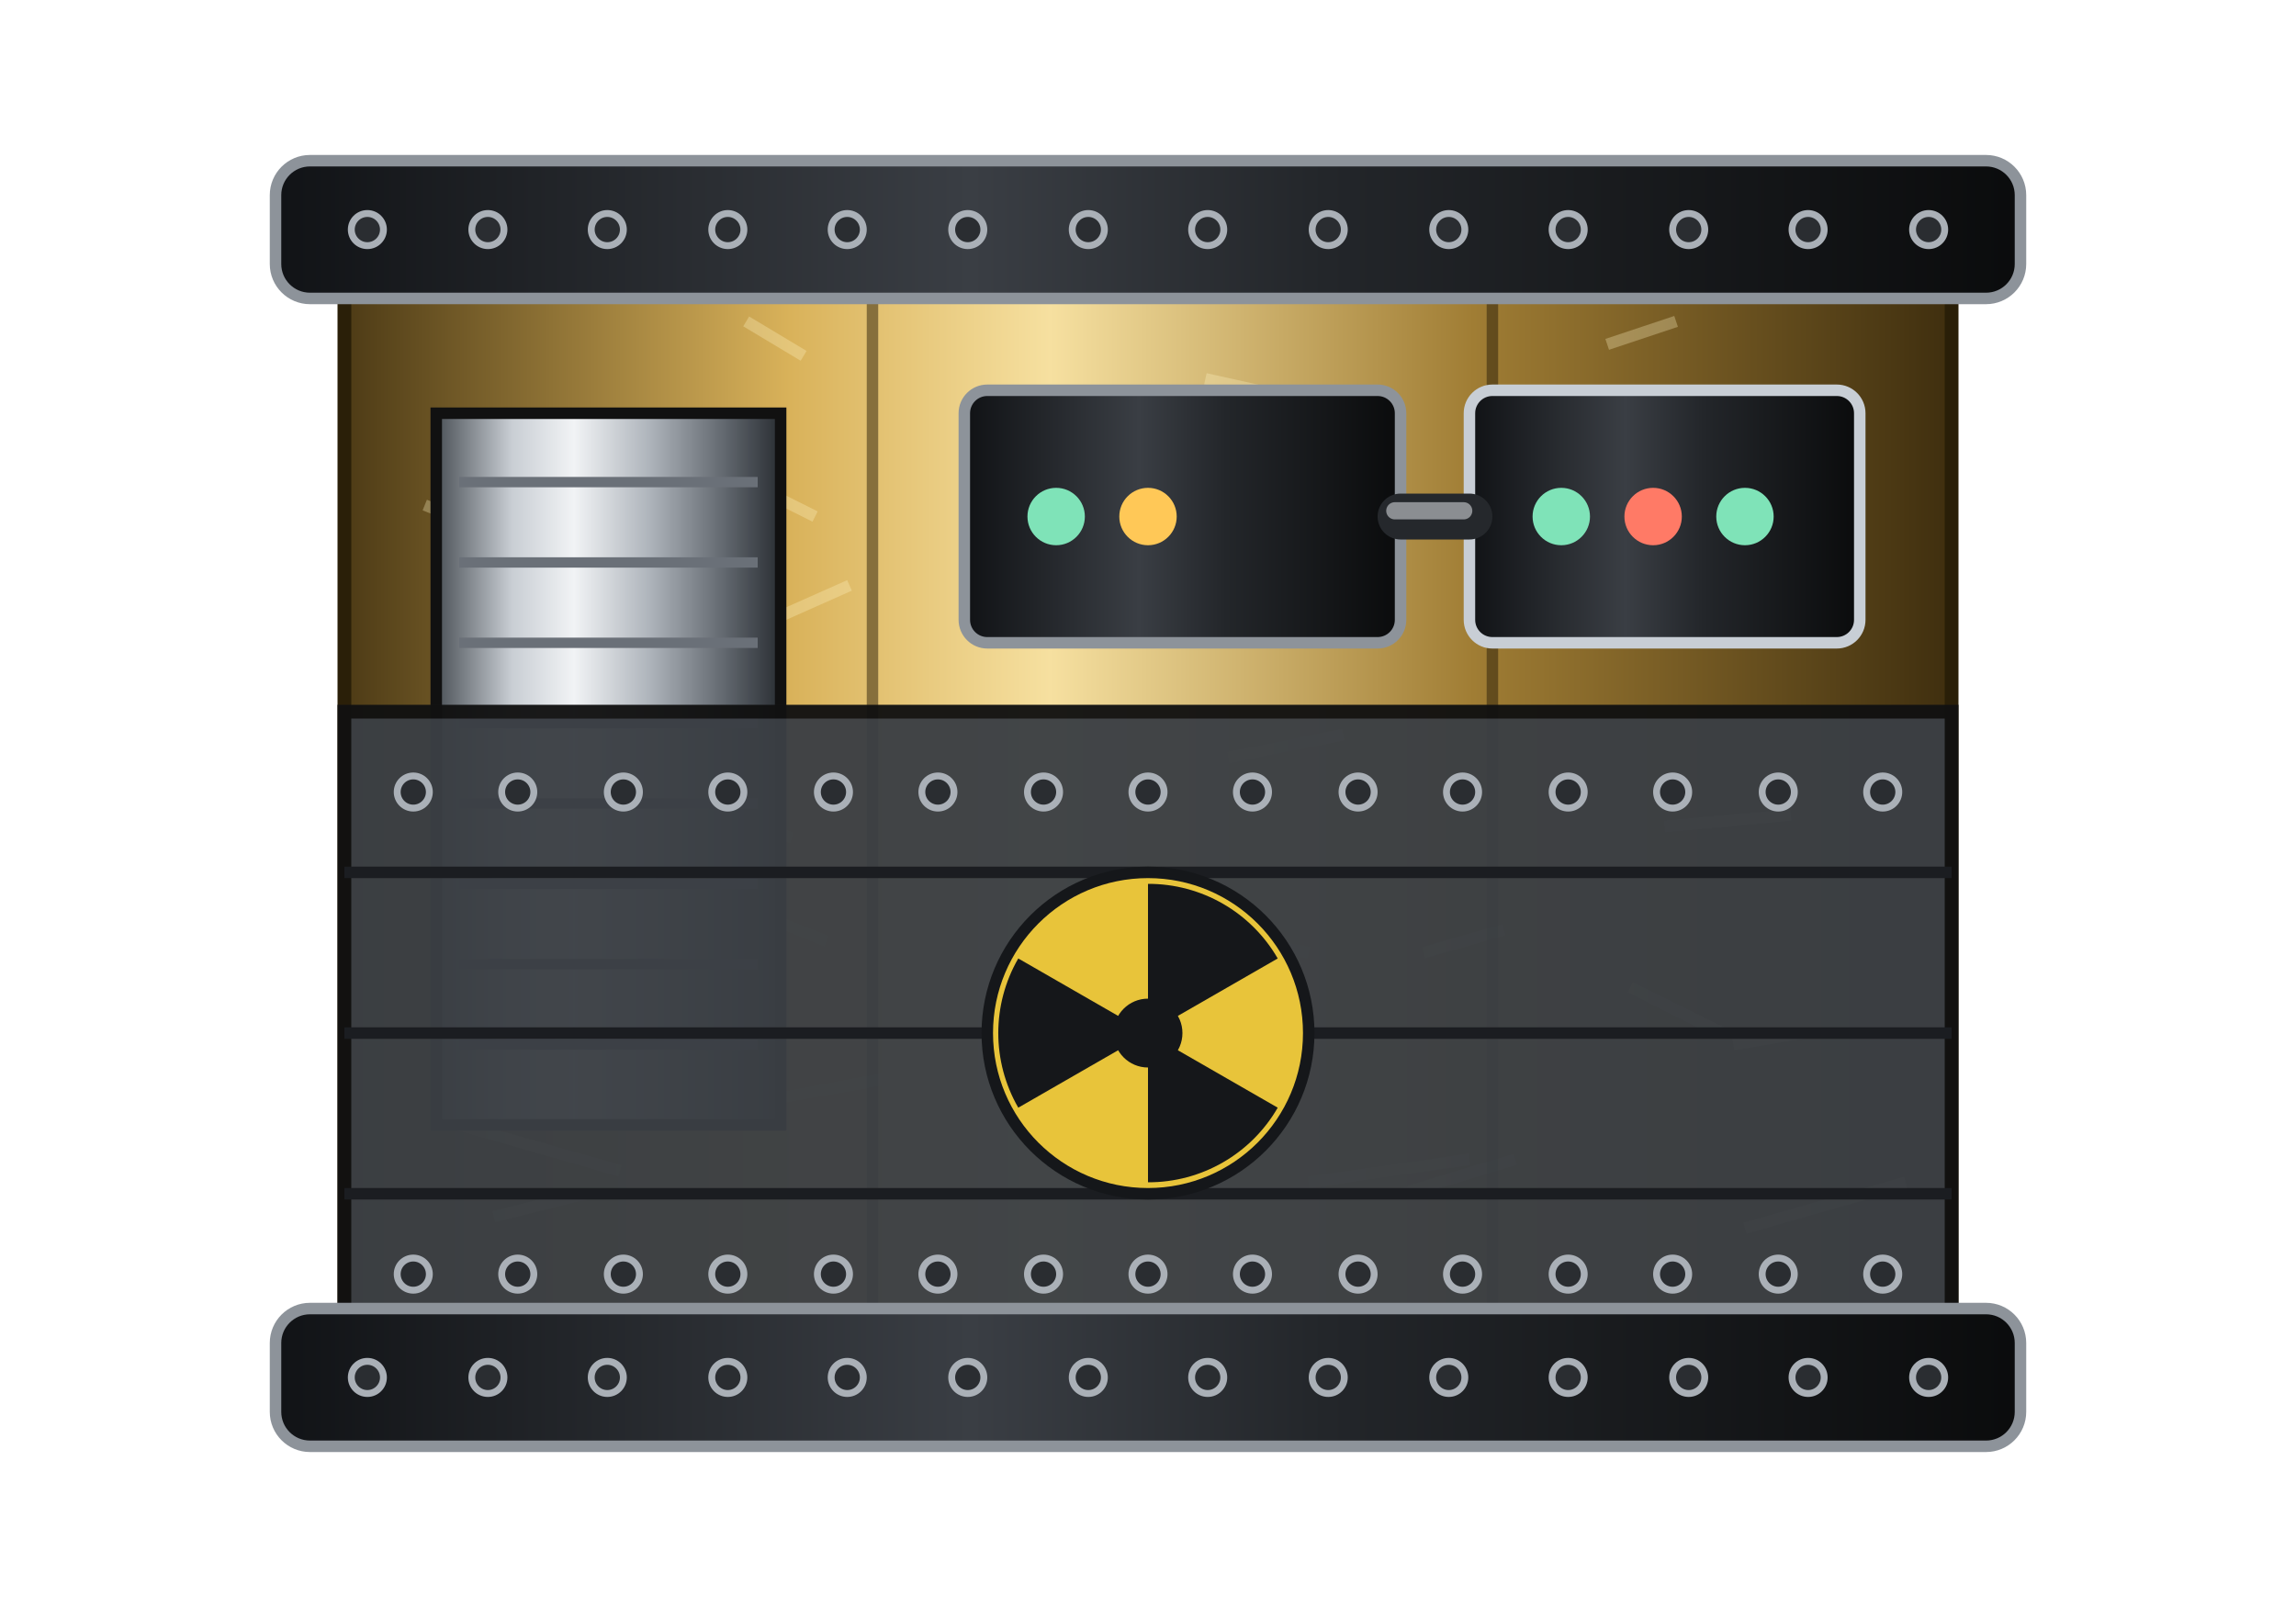
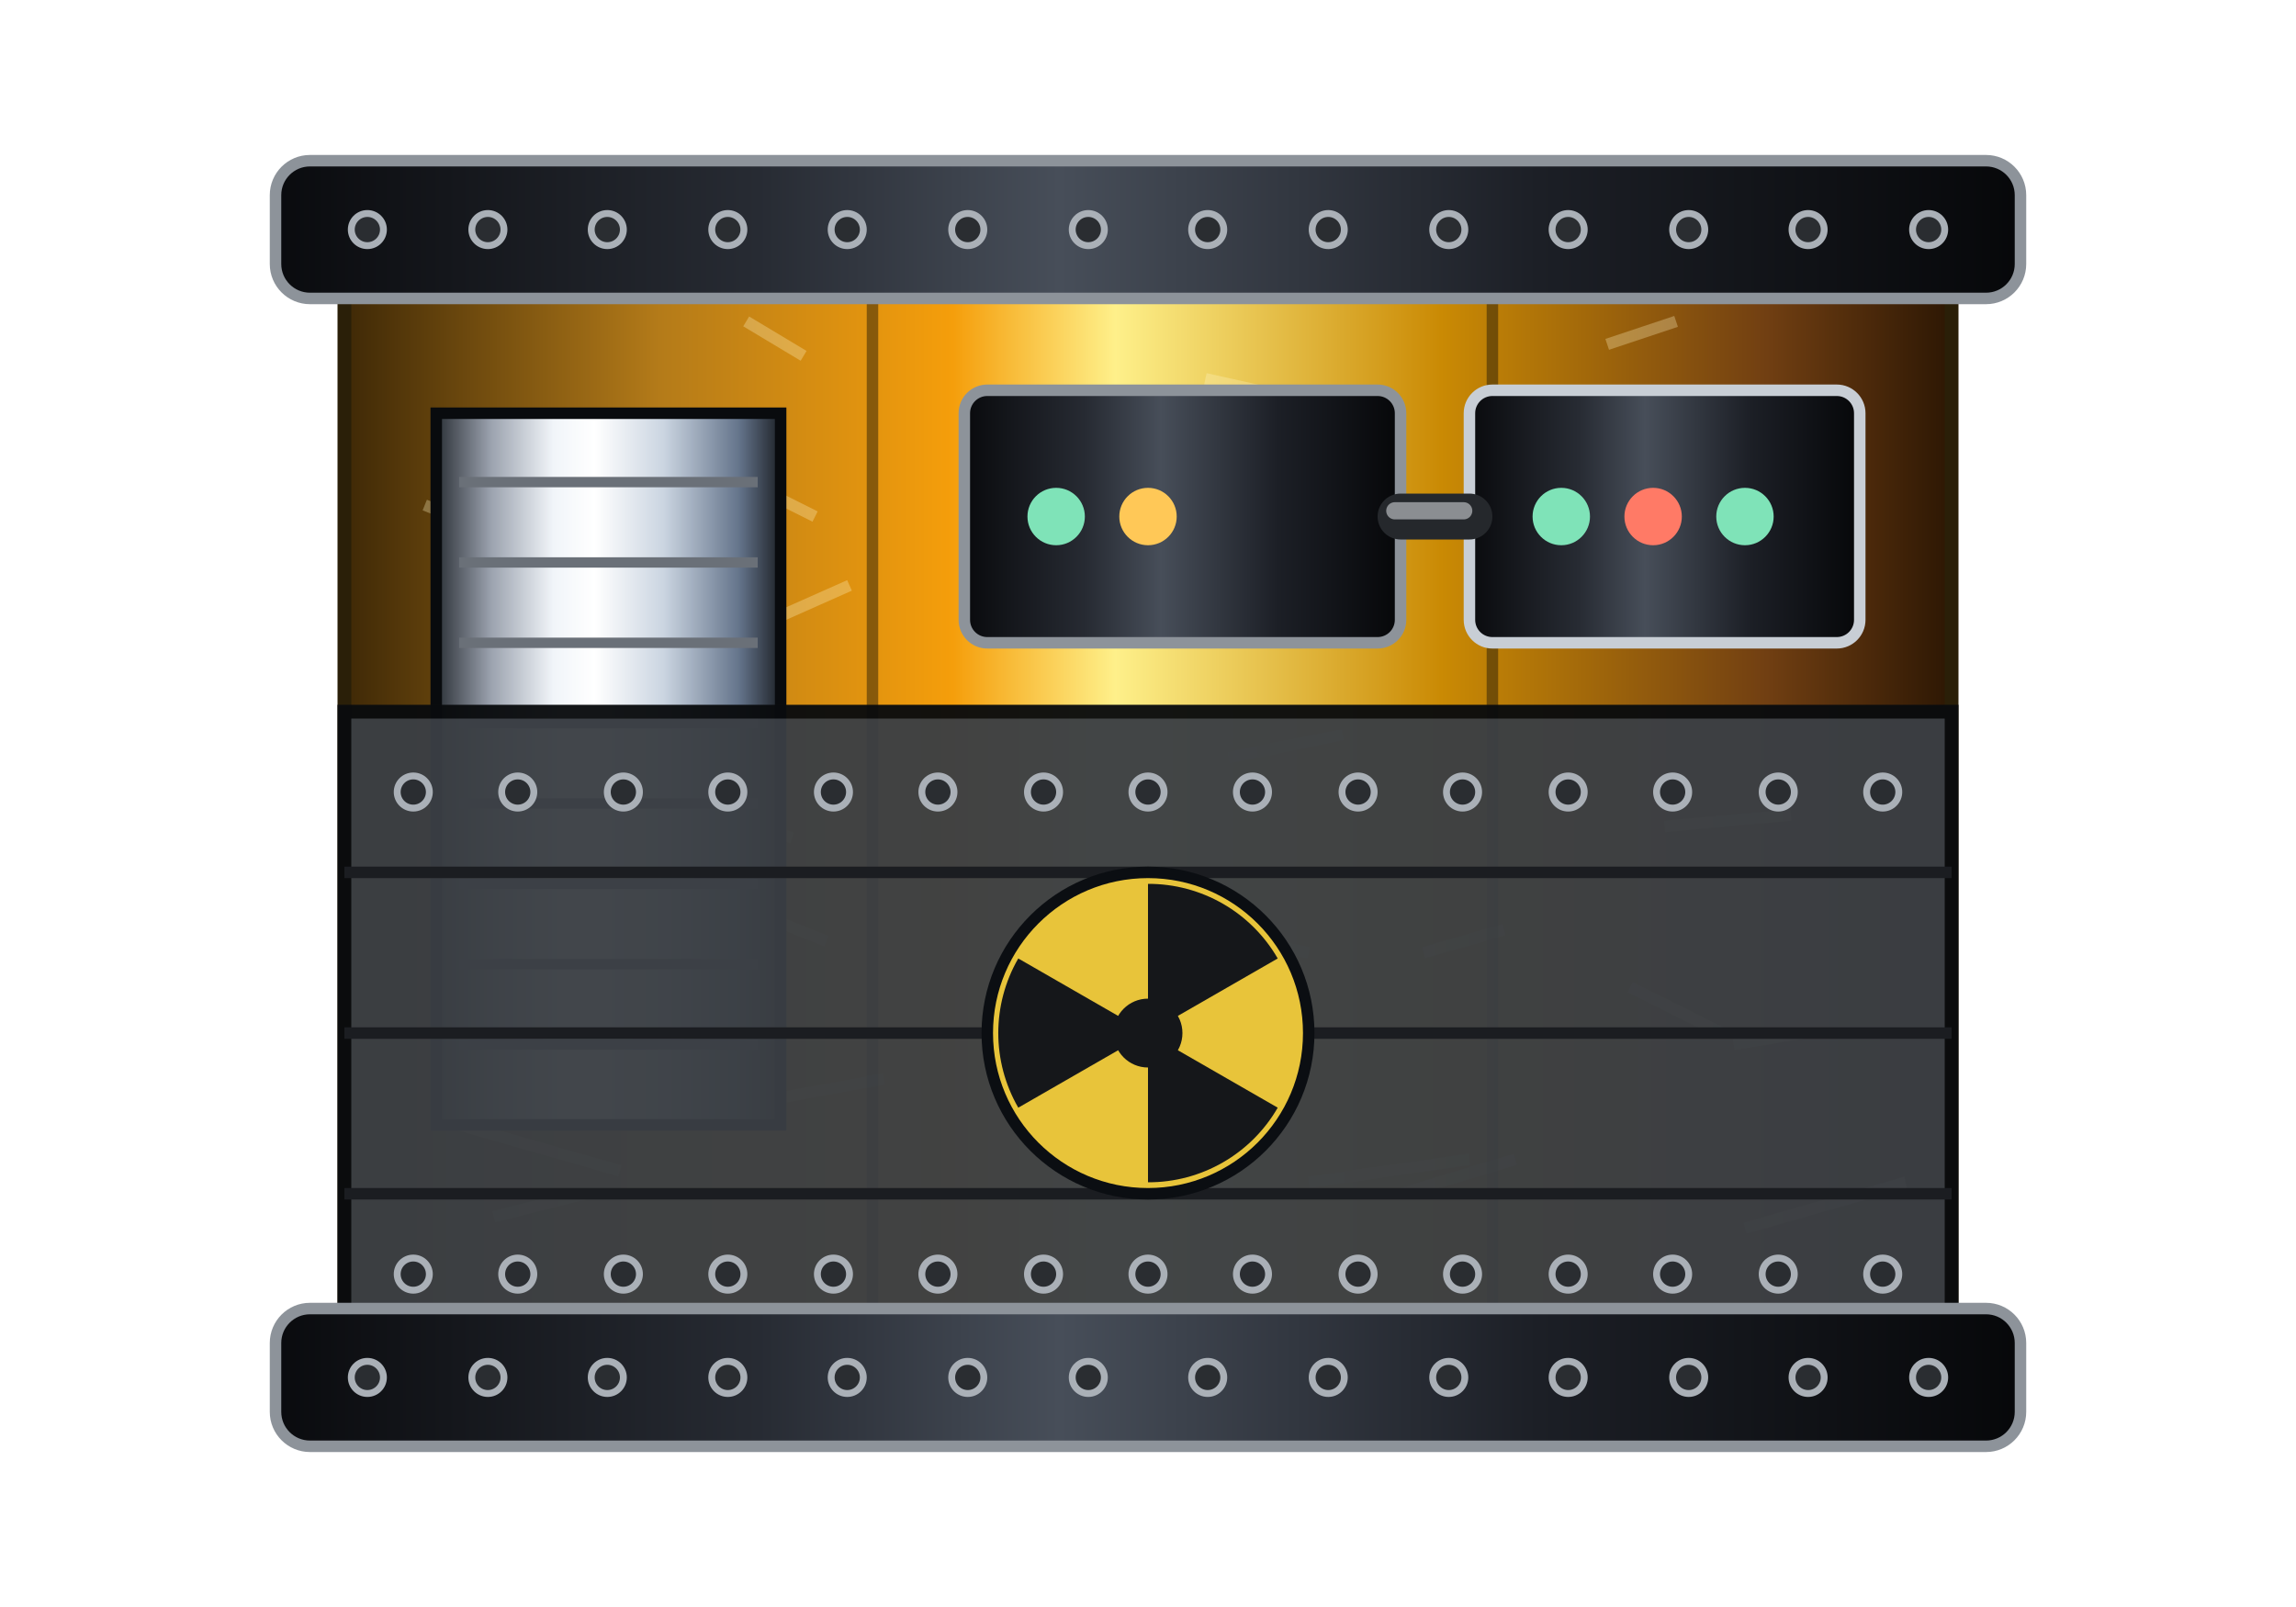
<svg xmlns="http://www.w3.org/2000/svg" viewBox="0 0 200 140" width="200" height="140">
  <defs>
    <linearGradient id="gM" x1="0" x2="1">
-       <stop offset="0" stop-color="#1b1d21" />
-       <stop offset="0.3" stop-color="#7d838b" />
-       <stop offset="0.45" stop-color="#c3c8ce" />
-       <stop offset="0.7" stop-color="#5b6067" />
-       <stop offset="1" stop-color="#17191c" />
+       <stop offset="0" stop-color="#0f1115" />
+       <stop offset="0.18" stop-color="#4b525c" />
+       <stop offset="0.34" stop-color="#b8c0ca" />
+       <stop offset="0.44" stop-color="#eef2f6" />
+       <stop offset="0.56" stop-color="#8b939e" />
+       <stop offset="0.82" stop-color="#353a42" />
+       <stop offset="1" stop-color="#0b0d10" />
    </linearGradient>
    <linearGradient id="gW" x1="0" x2="1">
-       <stop offset="0" stop-color="#4c5258" />
-       <stop offset="0.22" stop-color="#c9ced4" />
-       <stop offset="0.4" stop-color="#f1f3f5" />
-       <stop offset="0.62" stop-color="#aeb4bb" />
-       <stop offset="0.85" stop-color="#5d636a" />
-       <stop offset="1" stop-color="#2a2e33" />
+       <stop offset="0" stop-color="#2c3138" />
+       <stop offset="0.16" stop-color="#9ca3af" />
+       <stop offset="0.34" stop-color="#f1f5f9" />
+       <stop offset="0.46" stop-color="#ffffff" />
+       <stop offset="0.66" stop-color="#cbd5e1" />
+       <stop offset="0.88" stop-color="#64748b" />
+       <stop offset="1" stop-color="#1e2228" />
    </linearGradient>
    <linearGradient id="gG" x1="0" x2="1">
-       <stop offset="0" stop-color="#4a3814" />
-       <stop offset="0.28" stop-color="#d9b25a" />
-       <stop offset="0.44" stop-color="#f6e0a0" />
-       <stop offset="0.7" stop-color="#a07d34" />
-       <stop offset="1" stop-color="#3d2d0e" />
+       <stop offset="0" stop-color="#3b2606" />
+       <stop offset="0.2" stop-color="#b47b19" />
+       <stop offset="0.38" stop-color="#f59e0b" />
+       <stop offset="0.48" stop-color="#fef08a" />
+       <stop offset="0.68" stop-color="#ca8a04" />
+       <stop offset="0.88" stop-color="#713f12" />
+       <stop offset="1" stop-color="#291503" />
    </linearGradient>
    <linearGradient id="gRd" x1="0" x2="1">
-       <stop offset="0" stop-color="#4a0808" />
-       <stop offset="0.3" stop-color="#cf3326" />
-       <stop offset="0.45" stop-color="#ff6e59" />
-       <stop offset="0.7" stop-color="#a21c15" />
-       <stop offset="1" stop-color="#3a0606" />
+       <stop offset="0" stop-color="#360505" />
+       <stop offset="0.25" stop-color="#b91c1c" />
+       <stop offset="0.44" stop-color="#f87171" />
+       <stop offset="0.68" stop-color="#991b1b" />
+       <stop offset="1" stop-color="#260303" />
    </linearGradient>
    <linearGradient id="gD" x1="0" x2="1">
-       <stop offset="0" stop-color="#101215" />
-       <stop offset="0.4" stop-color="#3a3e44" />
-       <stop offset="0.6" stop-color="#23262a" />
-       <stop offset="1" stop-color="#0a0b0c" />
+       <stop offset="0" stop-color="#090a0d" />
+       <stop offset="0.28" stop-color="#272b33" />
+       <stop offset="0.45" stop-color="#474e59" />
+       <stop offset="0.72" stop-color="#1c1f26" />
+       <stop offset="1" stop-color="#060709" />
    </linearGradient>
    <linearGradient id="gP" x1="0" x2="1">
-       <stop offset="0" stop-color="#1a1e24" />
-       <stop offset="0.28" stop-color="#7f8a98" />
-       <stop offset="0.42" stop-color="#c2ccd8" />
-       <stop offset="0.7" stop-color="#566070" />
-       <stop offset="1" stop-color="#151920" />
+       <stop offset="0" stop-color="#0e1218" />
+       <stop offset="0.24" stop-color="#64748b" />
+       <stop offset="0.42" stop-color="#cbd5e1" />
+       <stop offset="0.52" stop-color="#f1f5f9" />
+       <stop offset="0.74" stop-color="#475569" />
+       <stop offset="1" stop-color="#0b0e13" />
    </linearGradient>
    <radialGradient id="gI" cx=".5" cy=".35" r=".7">
-       <stop offset="0" stop-color="#2a2d32" />
-       <stop offset="1" stop-color="#050506" />
+       <stop offset="0" stop-color="#1e2229" />
+       <stop offset="0.7" stop-color="#090a0d" />
+       <stop offset="1" stop-color="#020203" />
    </radialGradient>
    <linearGradient id="gSh" x1="0" y1="0" x2="0" y2="1">
      <stop offset="0" stop-color="#000" stop-opacity=".6" />
      <stop offset="1" stop-color="#000" stop-opacity="0" />
    </linearGradient>
-     <linearGradient id="gCell" x1="0" y1="0" x2="0" y2="1">
-       <stop offset="0" stop-color="#2f5cb8" />
-       <stop offset=".5" stop-color="#173a82" />
-       <stop offset="1" stop-color="#0e2866" />
+     <linearGradient id="gCell" x1="0" y1="0" x2="1" y2="1">
+       <stop offset="0" stop-color="#1e40af" />
+       <stop offset=".35" stop-color="#172554" />
+       <stop offset=".7" stop-color="#0f172a" />
+       <stop offset="1" stop-color="#060b19" />
    </linearGradient>
-     <radialGradient id="gDish" cx=".35" cy=".4" r=".8">
-       <stop offset="0" stop-color="#fafbfc" />
-       <stop offset="1" stop-color="#9aa1a9" />
+     <radialGradient id="gDish" cx=".34" cy=".36" r=".78">
+       <stop offset="0" stop-color="#ffffff" />
+       <stop offset="0.55" stop-color="#cbd5e1" />
+       <stop offset="0.88" stop-color="#64748b" />
+       <stop offset="1" stop-color="#334155" />
    </radialGradient>
  </defs>
  <rect x="30" y="20" width="140" height="100" rx="3" fill="url(#gG)" stroke="#2a1f08" stroke-width="1.2" />
  <path d="M43 106 l8 -2" stroke="#fff3c4" stroke-opacity=".3" />
  <path d="M40 98 l14 4" stroke="#fff3c4" stroke-opacity=".3" />
  <path d="M107 66 l10 -2" stroke="#fff3c4" stroke-opacity=".3" />
  <path d="M65 55 l9 -4" stroke="#fff3c4" stroke-opacity=".3" />
  <path d="M140 30 l6 -2" stroke="#fff3c4" stroke-opacity=".3" />
  <path d="M94 85 l8 1" stroke="#fff3c4" stroke-opacity=".3" />
  <path d="M65 28 l5 3" stroke="#fff3c4" stroke-opacity=".3" />
  <path d="M66 96 l11 -2" stroke="#fff3c4" stroke-opacity=".3" />
  <path d="M37 44 l10 4" stroke="#fff3c4" stroke-opacity=".3" />
  <path d="M63 41 l8 4" stroke="#fff3c4" stroke-opacity=".3" />
  <path d="M84 53 l8 -1" stroke="#fff3c4" stroke-opacity=".3" />
  <path d="M93 90 l14 4" stroke="#fff3c4" stroke-opacity=".3" />
  <path d="M109 82 l5 1" stroke="#fff3c4" stroke-opacity=".3" />
  <path d="M92 38 l12 -4" stroke="#fff3c4" stroke-opacity=".3" />
  <path d="M142 86 l8 4" stroke="#fff3c4" stroke-opacity=".3" />
  <path d="M105 33 l9 2" stroke="#fff3c4" stroke-opacity=".3" />
  <path d="M58 66 l10 -4" stroke="#fff3c4" stroke-opacity=".3" />
  <path d="M143 39 l9 -4" stroke="#fff3c4" stroke-opacity=".3" />
  <path d="M124 83 l7 -2" stroke="#fff3c4" stroke-opacity=".3" />
  <path d="M145 72 l11 -1" stroke="#fff3c4" stroke-opacity=".3" />
  <path d="M60 70 l9 3" stroke="#fff3c4" stroke-opacity=".3" />
  <path d="M122 104 l10 -3" stroke="#fff3c4" stroke-opacity=".3" />
  <path d="M62 78 l10 4" stroke="#fff3c4" stroke-opacity=".3" />
  <path d="M114 103 l14 -2" stroke="#fff3c4" stroke-opacity=".3" />
  <path d="M152 107 l14 -4" stroke="#fff3c4" stroke-opacity=".3" />
  <path d="M151 91 l6 -1" stroke="#fff3c4" stroke-opacity=".3" />
-   <rect x="38" y="36" width="30" height="62" fill="url(#gW)" stroke="#111" stroke-width="1" />
+   <rect x="38" y="36" width="30" height="62" fill="url(#gW)" stroke="#090b0e" stroke-width="1" />
  <path d="M40 42h26" stroke="#6a7078" stroke-width=".9" />
  <path d="M40 49h26" stroke="#6a7078" stroke-width=".9" />
  <path d="M40 56h26" stroke="#6a7078" stroke-width=".9" />
  <path d="M40 63h26" stroke="#6a7078" stroke-width=".9" />
  <path d="M40 70h26" stroke="#6a7078" stroke-width=".9" />
  <path d="M40 77h26" stroke="#6a7078" stroke-width=".9" />
  <path d="M40 84h26" stroke="#6a7078" stroke-width=".9" />
  <path d="M40 91h26" stroke="#6a7078" stroke-width=".9" />
  <path d="M76 20v100M130 20v100" stroke="#2a1f08" stroke-opacity=".5" />
  <circle cx="152" cy="44" r="9" fill="#070b10" stroke="#9aa0a7" stroke-width="1.6" />
  <circle cx="152" cy="44" r="3" fill="#7fb4e6" opacity=".7" />
  <rect x="84" y="34" width="38" height="22" rx="2" fill="url(#gD)" stroke="#8d939a" />
  <circle cx="92" cy="45" r="2.5" fill="#7fe3b8" />
  <circle cx="100" cy="45" r="2.5" fill="#ffc857" />
-   <rect x="30" y="62" width="140" height="56" fill="#3a3e44" stroke="#111" stroke-width="1.2" opacity=".96" />
+   <rect x="30" y="62" width="140" height="56" fill="#3a3e44" stroke="#090b0e" stroke-width="1.2" opacity=".96" />
  <path d="M30 76h140M30 90h140M30 104h140" stroke="#1b1d21" />
  <circle cx="36.0" cy="69" r="1.4" fill="#2a2d31" stroke="#aab0b7" stroke-width=".6" />
  <circle cx="45.1" cy="69" r="1.4" fill="#2a2d31" stroke="#aab0b7" stroke-width=".6" />
  <circle cx="54.3" cy="69" r="1.4" fill="#2a2d31" stroke="#aab0b7" stroke-width=".6" />
  <circle cx="63.4" cy="69" r="1.4" fill="#2a2d31" stroke="#aab0b7" stroke-width=".6" />
  <circle cx="72.6" cy="69" r="1.4" fill="#2a2d31" stroke="#aab0b7" stroke-width=".6" />
  <circle cx="81.7" cy="69" r="1.4" fill="#2a2d31" stroke="#aab0b7" stroke-width=".6" />
  <circle cx="90.9" cy="69" r="1.4" fill="#2a2d31" stroke="#aab0b7" stroke-width=".6" />
  <circle cx="100.0" cy="69" r="1.4" fill="#2a2d31" stroke="#aab0b7" stroke-width=".6" />
  <circle cx="109.1" cy="69" r="1.4" fill="#2a2d31" stroke="#aab0b7" stroke-width=".6" />
  <circle cx="118.3" cy="69" r="1.4" fill="#2a2d31" stroke="#aab0b7" stroke-width=".6" />
  <circle cx="127.4" cy="69" r="1.4" fill="#2a2d31" stroke="#aab0b7" stroke-width=".6" />
  <circle cx="136.6" cy="69" r="1.4" fill="#2a2d31" stroke="#aab0b7" stroke-width=".6" />
  <circle cx="145.7" cy="69" r="1.4" fill="#2a2d31" stroke="#aab0b7" stroke-width=".6" />
  <circle cx="154.9" cy="69" r="1.4" fill="#2a2d31" stroke="#aab0b7" stroke-width=".6" />
  <circle cx="164.0" cy="69" r="1.4" fill="#2a2d31" stroke="#aab0b7" stroke-width=".6" />
  <circle cx="36.0" cy="111" r="1.4" fill="#2a2d31" stroke="#aab0b7" stroke-width=".6" />
  <circle cx="45.1" cy="111" r="1.4" fill="#2a2d31" stroke="#aab0b7" stroke-width=".6" />
  <circle cx="54.3" cy="111" r="1.4" fill="#2a2d31" stroke="#aab0b7" stroke-width=".6" />
  <circle cx="63.4" cy="111" r="1.4" fill="#2a2d31" stroke="#aab0b7" stroke-width=".6" />
  <circle cx="72.6" cy="111" r="1.4" fill="#2a2d31" stroke="#aab0b7" stroke-width=".6" />
  <circle cx="81.7" cy="111" r="1.4" fill="#2a2d31" stroke="#aab0b7" stroke-width=".6" />
  <circle cx="90.9" cy="111" r="1.4" fill="#2a2d31" stroke="#aab0b7" stroke-width=".6" />
  <circle cx="100.0" cy="111" r="1.4" fill="#2a2d31" stroke="#aab0b7" stroke-width=".6" />
  <circle cx="109.1" cy="111" r="1.4" fill="#2a2d31" stroke="#aab0b7" stroke-width=".6" />
  <circle cx="118.3" cy="111" r="1.4" fill="#2a2d31" stroke="#aab0b7" stroke-width=".6" />
  <circle cx="127.4" cy="111" r="1.4" fill="#2a2d31" stroke="#aab0b7" stroke-width=".6" />
  <circle cx="136.6" cy="111" r="1.4" fill="#2a2d31" stroke="#aab0b7" stroke-width=".6" />
  <circle cx="145.7" cy="111" r="1.4" fill="#2a2d31" stroke="#aab0b7" stroke-width=".6" />
  <circle cx="154.9" cy="111" r="1.4" fill="#2a2d31" stroke="#aab0b7" stroke-width=".6" />
  <circle cx="164.0" cy="111" r="1.4" fill="#2a2d31" stroke="#aab0b7" stroke-width=".6" />
-   <circle cx="100" cy="90" r="14" fill="#e8c43a" stroke="#15171a" />
+   <circle cx="100" cy="90" r="14" fill="#e8c43a" stroke="#0b0e12" />
  <path d="M100 90 L100.0 77.0 A13 13 0 0 1 111.3 83.5Z" fill="#15171a" />
  <path d="M100 90 L111.3 96.5 A13 13 0 0 1 100.0 103.0Z" fill="#15171a" />
  <path d="M100 90 L88.7 96.5 A13 13 0 0 1 88.7 83.5Z" fill="#15171a" />
  <circle cx="100" cy="90" r="3" fill="#15171a" />
  <rect x="128" y="34" width="34" height="22" rx="2" fill="url(#gD)" stroke="#c8ced5" />
  <circle cx="136" cy="45" r="2.5" fill="#7fe3b8" />
  <circle cx="144" cy="45" r="2.5" fill="#ff7a66" />
  <circle cx="152" cy="45" r="2.5" fill="#7fe3b8" />
  <path d="M122 45 L128 45" stroke="#25282c" stroke-width="4" fill="none" stroke-linecap="round" stroke-linejoin="round" />
  <path d="M122 45 L128 45" stroke="#858b93" stroke-width="0" fill="none" stroke-linecap="round" stroke-linejoin="round" />
  <path d="M122 45 L128 45" stroke="#dde1e6" stroke-width="1.5" fill="none" stroke-linecap="round" stroke-opacity=".55" transform="translate(-0.5,-0.5)" />
  <rect x="24" y="14" width="152" height="12" rx="3" fill="url(#gD)" stroke="#8d939a" />
  <rect x="24" y="114" width="152" height="12" rx="3" fill="url(#gD)" stroke="#8d939a" />
  <circle cx="32.0" cy="20" r="1.4" fill="#2a2d31" stroke="#aab0b7" stroke-width=".6" />
  <circle cx="42.5" cy="20" r="1.4" fill="#2a2d31" stroke="#aab0b7" stroke-width=".6" />
  <circle cx="52.9" cy="20" r="1.4" fill="#2a2d31" stroke="#aab0b7" stroke-width=".6" />
  <circle cx="63.4" cy="20" r="1.4" fill="#2a2d31" stroke="#aab0b7" stroke-width=".6" />
  <circle cx="73.8" cy="20" r="1.4" fill="#2a2d31" stroke="#aab0b7" stroke-width=".6" />
  <circle cx="84.3" cy="20" r="1.4" fill="#2a2d31" stroke="#aab0b7" stroke-width=".6" />
  <circle cx="94.8" cy="20" r="1.4" fill="#2a2d31" stroke="#aab0b7" stroke-width=".6" />
  <circle cx="105.2" cy="20" r="1.4" fill="#2a2d31" stroke="#aab0b7" stroke-width=".6" />
  <circle cx="115.7" cy="20" r="1.4" fill="#2a2d31" stroke="#aab0b7" stroke-width=".6" />
  <circle cx="126.2" cy="20" r="1.4" fill="#2a2d31" stroke="#aab0b7" stroke-width=".6" />
  <circle cx="136.6" cy="20" r="1.4" fill="#2a2d31" stroke="#aab0b7" stroke-width=".6" />
  <circle cx="147.1" cy="20" r="1.4" fill="#2a2d31" stroke="#aab0b7" stroke-width=".6" />
  <circle cx="157.5" cy="20" r="1.4" fill="#2a2d31" stroke="#aab0b7" stroke-width=".6" />
  <circle cx="168.0" cy="20" r="1.4" fill="#2a2d31" stroke="#aab0b7" stroke-width=".6" />
  <circle cx="32.0" cy="120" r="1.4" fill="#2a2d31" stroke="#aab0b7" stroke-width=".6" />
  <circle cx="42.5" cy="120" r="1.4" fill="#2a2d31" stroke="#aab0b7" stroke-width=".6" />
  <circle cx="52.9" cy="120" r="1.4" fill="#2a2d31" stroke="#aab0b7" stroke-width=".6" />
  <circle cx="63.4" cy="120" r="1.4" fill="#2a2d31" stroke="#aab0b7" stroke-width=".6" />
  <circle cx="73.8" cy="120" r="1.4" fill="#2a2d31" stroke="#aab0b7" stroke-width=".6" />
  <circle cx="84.3" cy="120" r="1.4" fill="#2a2d31" stroke="#aab0b7" stroke-width=".6" />
  <circle cx="94.8" cy="120" r="1.4" fill="#2a2d31" stroke="#aab0b7" stroke-width=".6" />
  <circle cx="105.2" cy="120" r="1.4" fill="#2a2d31" stroke="#aab0b7" stroke-width=".6" />
  <circle cx="115.7" cy="120" r="1.4" fill="#2a2d31" stroke="#aab0b7" stroke-width=".6" />
  <circle cx="126.2" cy="120" r="1.4" fill="#2a2d31" stroke="#aab0b7" stroke-width=".6" />
  <circle cx="136.6" cy="120" r="1.4" fill="#2a2d31" stroke="#aab0b7" stroke-width=".6" />
  <circle cx="147.1" cy="120" r="1.4" fill="#2a2d31" stroke="#aab0b7" stroke-width=".6" />
  <circle cx="157.5" cy="120" r="1.4" fill="#2a2d31" stroke="#aab0b7" stroke-width=".6" />
  <circle cx="168.0" cy="120" r="1.4" fill="#2a2d31" stroke="#aab0b7" stroke-width=".6" />
</svg>
